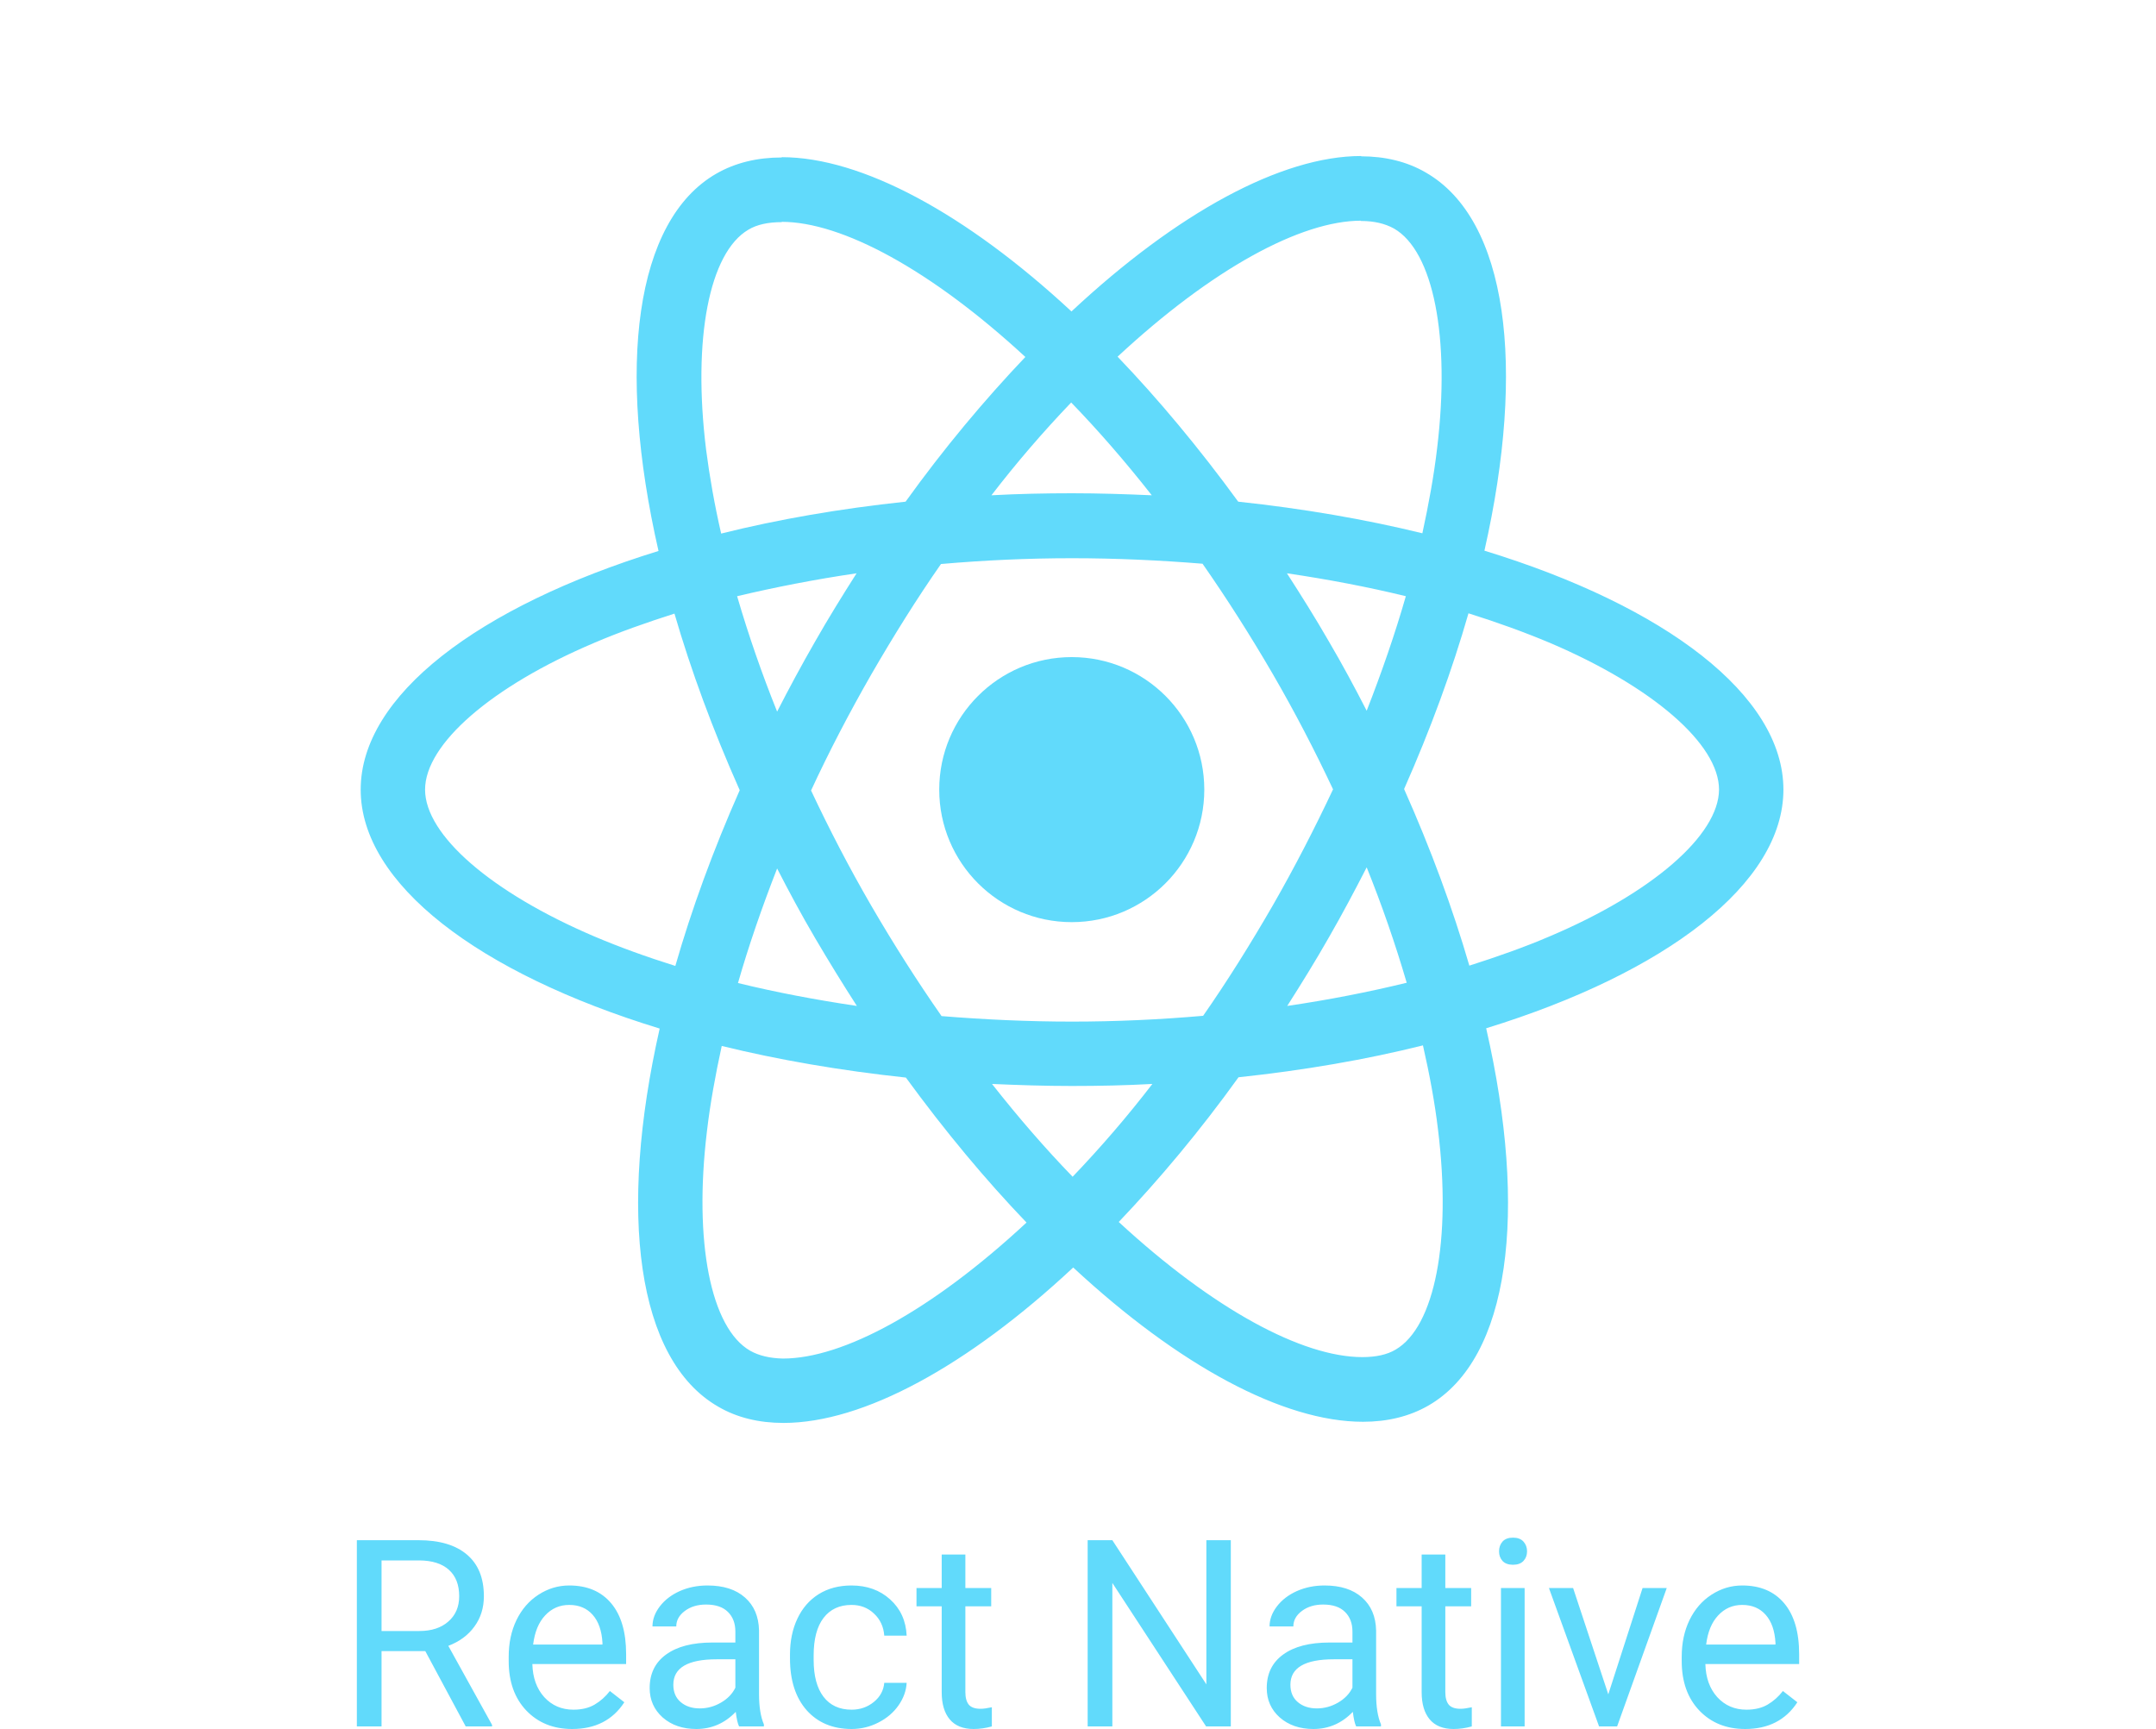
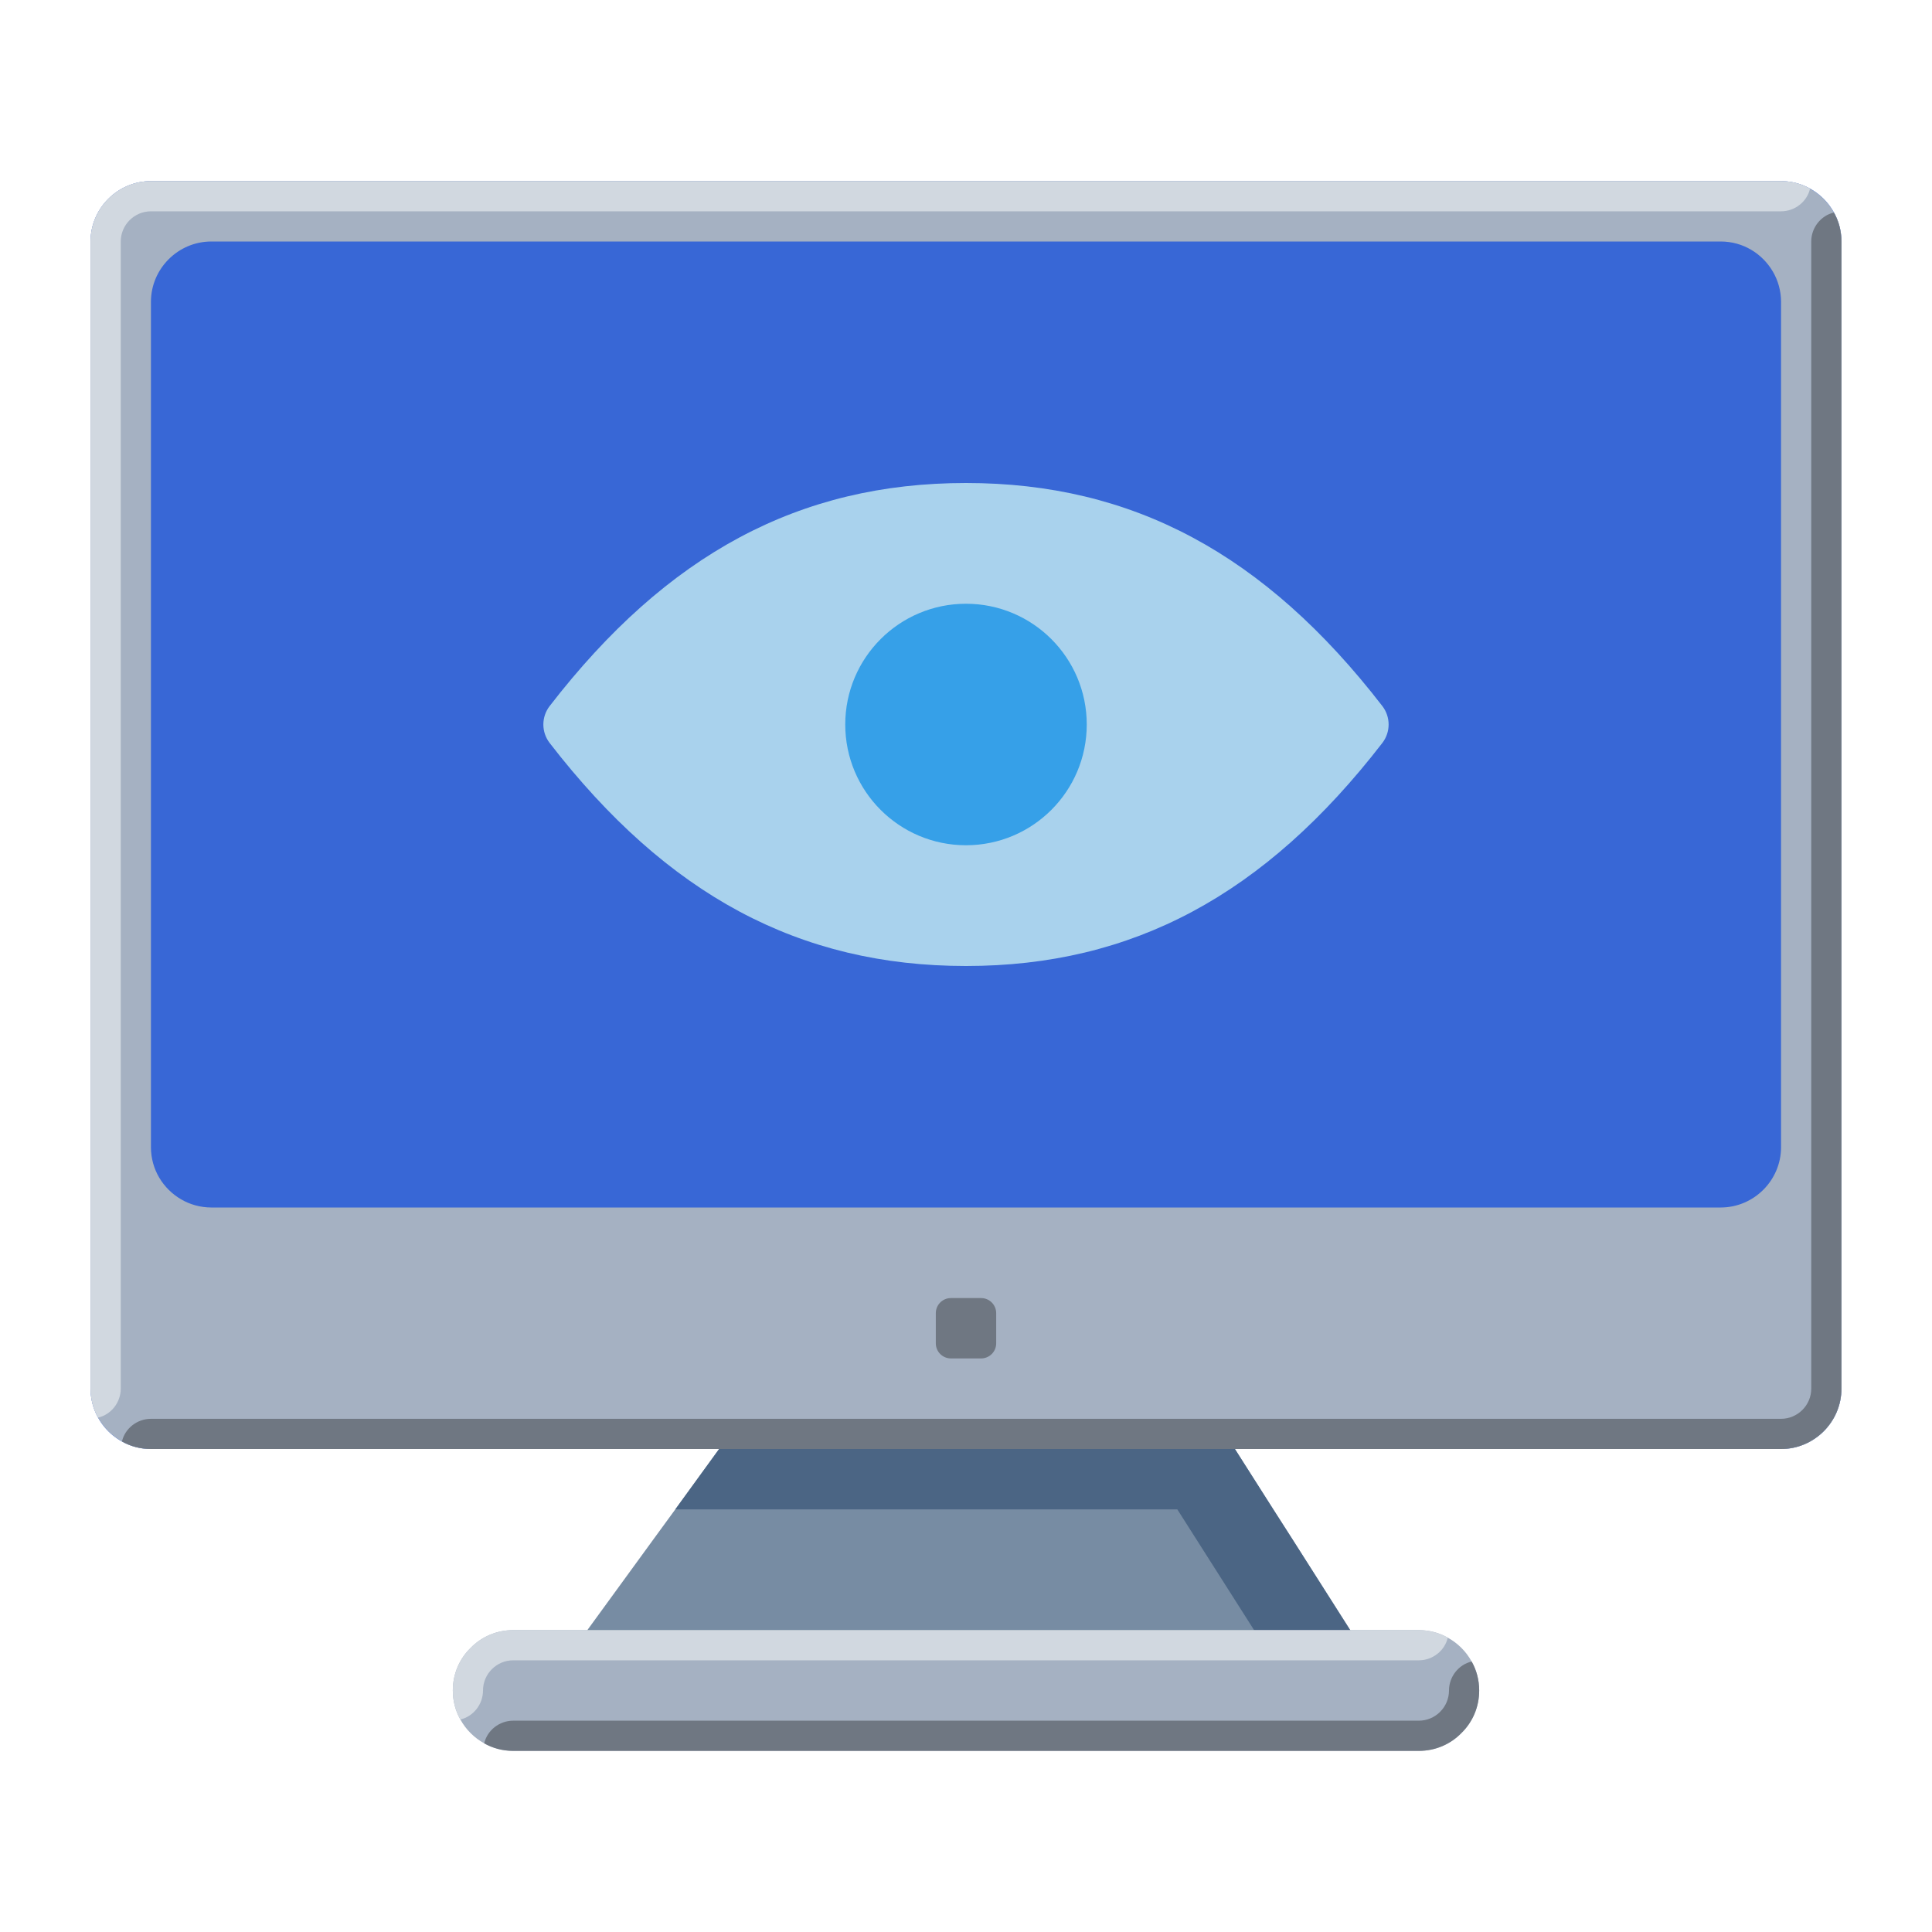
- <svg xmlns="http://www.w3.org/2000/svg" fill="none" height="2005" width="2500" viewBox="670.088 32.462 2224.172 2666.488">
-   <g fill="#61dafb">
-     <path d="M2870 1250.22c0-145.34-182.01-283.079-461.07-368.495 64.4-284.424 35.78-510.711-90.34-583.159-29.07-16.994-63.05-25.044-100.17-25.044v99.728c20.57 0 37.12 4.025 50.98 11.627 60.82 34.882 87.21 167.703 66.63 338.536-4.91 42.038-12.96 86.311-22.8 131.479-87.66-21.466-183.36-38.012-283.98-48.745-60.37-82.734-122.98-157.865-186.04-223.604 145.79-135.504 282.64-209.741 375.66-209.741v-99.727c-122.99 0-283.98 87.653-446.76 239.703-162.79-151.156-323.78-237.914-446.76-237.914v99.727c92.57 0 229.86 73.79 375.65 208.399-62.61 65.74-125.22 140.423-184.7 223.157-101.07 10.733-196.77 27.279-284.42 49.192-10.29-44.72-17.89-88.1-23.26-129.69-21.01-170.833 4.92-303.654 65.3-338.983 13.41-8.05 30.85-11.627 51.43-11.627v-99.728c-37.57 0-71.56 8.05-101.07 25.044-125.67 72.447-153.84 298.287-89 581.817C857.119 968.036 676 1105.33 676 1250.22c0 145.35 182.013 283.09 461.07 368.5-64.4 284.43-35.78 510.71 90.34 583.16 29.07 16.99 63.05 25.04 100.62 25.04 122.98 0 283.98-87.65 446.76-239.7 162.78 151.16 323.78 237.92 446.76 237.92 37.56 0 71.55-8.05 101.07-25.05 125.66-72.45 153.84-298.29 88.99-581.81 277.27-85.42 458.39-223.16 458.39-368.06zm-582.26-298.284c-16.55 57.694-37.12 117.164-60.38 176.644-18.33-35.77-37.56-71.55-58.58-107.33-20.57-35.773-42.49-70.655-64.4-104.643 63.5 9.391 124.77 21.019 183.36 35.329zm-204.83 476.274c-34.88 60.38-70.65 117.62-107.77 170.84-66.64 5.81-134.16 8.94-202.14 8.94-67.53 0-135.06-3.13-201.24-8.5-37.12-53.22-73.35-110.01-108.23-169.94-33.99-58.58-64.84-118.06-93.02-177.98 27.73-59.93 59.03-119.86 92.58-178.44 34.88-60.37 70.65-117.616 107.77-170.834 66.64-5.814 134.16-8.944 202.14-8.944 67.53 0 135.06 3.13 201.24 8.497 37.12 53.218 73.35 110.011 108.23 169.941 33.99 58.58 64.84 118.06 93.02 177.99-28.18 59.92-59.03 119.85-92.58 178.43zm144.45-58.13a1918.154 1918.154 0 0 1 61.72 177.98c-58.59 14.31-120.3 26.39-184.25 35.78 21.91-34.43 43.82-69.76 64.4-105.99 20.57-35.77 39.8-72 58.13-107.77zm-453.47 477.17c-41.59-42.94-83.18-90.79-124.32-143.11 40.25 1.79 81.39 3.13 122.98 3.13 42.04 0 83.63-.89 124.33-3.13a1746.499 1746.499 0 0 1-122.99 143.11zm-332.72-263.41c-63.5-9.39-124.77-21.02-183.35-35.33 16.54-57.69 37.12-117.17 60.37-176.65 18.34 35.78 37.57 71.56 58.58 107.33 21.02 35.78 42.49 70.66 64.4 104.65zm330.49-930.638c41.59 42.931 83.18 90.783 124.32 143.106-40.25-1.789-81.39-3.13-122.98-3.13-42.04 0-83.63.894-124.32 3.13a1746.3 1746.3 0 0 1 122.98-143.106zm-330.94 263.405c-21.91 34.435-43.82 69.764-64.39 105.983-20.57 35.78-39.8 71.56-58.14 107.33a1914.757 1914.757 0 0 1-61.71-177.984c58.58-13.863 120.29-25.938 184.24-35.329zM1036 1476.51c-158.309-67.53-260.72-156.07-260.72-226.29 0-70.21 102.411-159.2 260.72-226.28 38.46-16.55 80.5-31.308 123.88-45.171 25.49 87.651 59.03 178.881 100.62 272.351-41.14 93.02-74.24 183.8-99.28 271.01-44.27-13.87-86.31-29.07-125.22-45.62zm240.6 639.06c-60.82-34.88-87.21-167.7-66.63-338.54 4.92-42.03 12.96-86.31 22.8-131.48 87.66 21.47 183.36 38.02 283.98 48.75 60.37 82.73 122.98 157.86 186.04 223.6-145.79 135.51-282.64 209.74-375.66 209.74-20.12-.44-37.11-4.47-50.53-12.07zm1060.78-340.77c21.01 170.83-4.92 303.65-65.3 338.98-13.41 8.05-30.85 11.63-51.43 11.63-92.57 0-229.86-73.79-375.65-208.4 62.61-65.74 125.22-140.42 184.7-223.16 101.07-10.73 196.77-27.28 284.42-49.19 10.29 45.17 18.34 88.55 23.26 130.14zm172.17-298.29c-38.46 16.55-80.5 31.31-123.88 45.17-25.49-87.65-59.03-178.88-100.62-272.35 41.15-93.02 74.24-183.8 99.28-271.009 44.28 13.864 86.31 29.069 125.67 45.619 158.31 67.52 260.72 156.07 260.72 226.28-.45 70.22-102.86 159.21-261.17 226.29z" />
-     <path d="M1772.55 1454.6c112.88 0 204.38-91.5 204.38-204.38 0-112.87-91.5-204.37-204.38-204.37-112.87 0-204.37 91.5-204.37 204.37 0 112.88 91.5 204.38 204.37 204.38zM775.625 2578.81H708.16V2695h-38.072v-287.22h95.082c32.351 0 57.207 7.37 74.566 22.1 17.491 14.72 26.237 36.16 26.237 64.3 0 17.89-4.866 33.47-14.598 46.76-9.6 13.28-23.014 23.21-40.242 29.78l67.465 121.91v2.37h-40.637zm-67.465-30.97h58.194c18.806 0 33.732-4.87 44.779-14.6 11.178-9.73 16.767-22.75 16.767-39.06 0-17.75-5.326-31.36-15.978-40.83-10.521-9.47-25.776-14.27-45.766-14.4H708.16zm293.93 151.11c-28.936 0-52.477-9.47-70.625-28.41-18.149-19.07-27.223-44.52-27.223-76.34v-6.71c0-21.17 4.011-40.04 12.033-56.61 8.154-16.71 19.464-29.73 33.93-39.06 14.598-9.47 30.379-14.21 47.344-14.21 27.751 0 49.321 9.14 64.701 27.42 15.39 18.28 23.08 44.45 23.08 78.51v15.19H940.736c.526 21.05 6.642 38.08 18.346 51.1 11.836 12.88 26.828 19.33 44.978 19.33 12.89 0 23.8-2.63 32.74-7.89 8.95-5.26 16.77-12.23 23.48-20.91l22.29 17.36c-17.89 27.48-44.71 41.23-80.48 41.23zm-4.541-191.35c-14.729 0-27.091 5.39-37.086 16.17-9.995 10.66-16.176 25.65-18.543 44.98h106.92v-2.76c-1.05-18.54-6.05-32.88-14.99-43.01-8.95-10.25-21.05-15.38-36.301-15.38zM1259.52 2695c-2.11-4.21-3.82-11.7-5.13-22.49-16.97 17.62-37.22 26.44-60.76 26.44-21.04 0-38.33-5.92-51.88-17.76-13.41-11.97-20.12-27.09-20.12-45.37 0-22.22 8.42-39.45 25.25-51.68 16.96-12.37 40.77-18.55 71.41-18.55h35.51v-16.76c0-12.76-3.82-22.89-11.44-30.38-7.63-7.63-18.88-11.44-33.74-11.44-13.02 0-23.93 3.28-32.74 9.86-8.81 6.57-13.22 14.53-13.22 23.87h-36.69c0-10.65 3.75-20.91 11.24-30.78 7.63-9.99 17.89-17.88 30.78-23.67 13.02-5.78 27.28-8.68 42.8-8.68 24.6 0 43.86 6.18 57.8 18.55 13.94 12.23 21.17 29.13 21.7 50.69v98.24c0 19.6 2.5 35.18 7.5 46.75v3.16zm-60.56-27.81c11.44 0 22.29-2.96 32.55-8.88 10.25-5.92 17.68-13.61 22.29-23.08v-43.79h-28.61c-44.71 0-67.07 13.08-67.07 39.25 0 11.44 3.82 20.39 11.44 26.83 7.63 6.44 17.43 9.67 29.4 9.67zm234.15 1.97c13.02 0 24.4-3.95 34.13-11.84s15.12-17.75 16.17-29.59h34.53c-.66 12.23-4.87 23.87-12.63 34.92s-18.15 19.86-31.17 26.43c-12.89 6.58-26.56 9.87-41.03 9.87-29.06 0-52.21-9.67-69.44-29-17.09-19.47-25.64-46.03-25.64-79.7v-6.11c0-20.78 3.81-39.26 11.44-55.43 7.63-16.18 18.54-28.74 32.75-37.68 14.33-8.95 31.23-13.42 50.69-13.42 23.94 0 43.8 7.17 59.58 21.51 15.91 14.33 24.39 32.94 25.45 55.82h-34.53c-1.05-13.81-6.31-25.12-15.78-33.93-9.33-8.94-20.91-13.41-34.72-13.41-18.54 0-32.94 6.7-43.2 20.12-10.12 13.28-15.19 32.55-15.19 57.8v6.9c0 24.59 5.07 43.53 15.19 56.81 10.13 13.29 24.6 19.93 43.4 19.93zm175.37-239.28v51.68h39.85v28.21h-39.85v132.36c0 8.55 1.78 14.99 5.33 19.33 3.55 4.21 9.6 6.32 18.15 6.32 4.2 0 9.99-.79 17.35-2.37V2695c-9.6 2.63-18.93 3.95-28.01 3.95-16.3 0-28.6-4.94-36.89-14.8-8.28-9.86-12.42-23.87-12.42-42.02v-132.36h-38.87v-28.21h38.87v-51.68zM2017.81 2695h-38.08l-144.59-221.33V2695h-38.07v-287.22h38.07l144.99 222.32v-222.32h37.68zm193.32 0c-2.11-4.21-3.82-11.7-5.13-22.49-16.97 17.62-37.22 26.44-60.76 26.44-21.04 0-38.34-5.92-51.88-17.76-13.41-11.97-20.12-27.09-20.12-45.37 0-22.22 8.41-39.45 25.25-51.68 16.96-12.37 40.77-18.55 71.41-18.55h35.51v-16.76c0-12.76-3.82-22.89-11.45-30.38-7.62-7.63-18.87-11.44-33.73-11.44-13.02 0-23.93 3.28-32.74 9.86-8.81 6.57-13.22 14.53-13.22 23.87h-36.69c0-10.65 3.75-20.91 11.24-30.78 7.63-9.99 17.89-17.88 30.78-23.67 13.02-5.78 27.28-8.68 42.8-8.68 24.59 0 43.86 6.18 57.8 18.55 13.94 12.23 21.17 29.13 21.7 50.69v98.24c0 19.6 2.5 35.18 7.5 46.75v3.16zm-60.56-27.81c11.44 0 22.29-2.96 32.55-8.88 10.25-5.92 17.68-13.61 22.29-23.08v-43.79h-28.61c-44.71 0-67.07 13.08-67.07 39.25 0 11.44 3.82 20.39 11.44 26.83 7.63 6.44 17.43 9.67 29.4 9.67zm198.05-237.31v51.68h39.85v28.21h-39.85v132.36c0 8.55 1.78 14.99 5.33 19.33 3.55 4.21 9.6 6.32 18.15 6.32 4.2 0 9.99-.79 17.36-2.37V2695c-9.61 2.63-18.94 3.95-28.02 3.95-16.3 0-28.6-4.94-36.89-14.8-8.28-9.86-12.42-23.87-12.42-42.02v-132.36h-38.86v-28.21h38.86v-51.68zM2470.93 2695h-36.5v-213.44h36.5zm-39.46-270.06c0-5.91 1.78-10.91 5.33-14.99 3.68-4.08 9.07-6.11 16.17-6.11 7.11 0 12.5 2.03 16.18 6.11s5.52 9.08 5.52 14.99c0 5.92-1.84 10.85-5.52 14.8-3.68 3.94-9.07 5.92-16.18 5.92-7.1 0-12.49-1.98-16.17-5.92-3.55-3.95-5.33-8.88-5.33-14.8zm168.47 220.55l52.86-163.93h37.29L2613.55 2695h-27.82l-77.32-213.44h37.28zm211.07 53.46c-28.93 0-52.47-9.47-70.62-28.41-18.15-19.07-27.22-44.52-27.22-76.34v-6.71c0-21.17 4.01-40.04 12.03-56.61 8.15-16.71 19.46-29.73 33.93-39.06 14.6-9.47 30.38-14.21 47.34-14.21 27.75 0 49.32 9.14 64.71 27.42 15.38 18.28 23.08 44.45 23.08 78.51v15.19h-144.6c.53 21.05 6.64 38.08 18.35 51.1 11.83 12.88 26.83 19.33 44.97 19.33 12.89 0 23.81-2.63 32.75-7.89s16.77-12.23 23.48-20.91l22.29 17.36c-17.89 27.48-44.72 41.23-80.49 41.23zm-4.54-191.35c-14.72 0-27.09 5.39-37.08 16.17-10 10.66-16.18 25.65-18.54 44.98h106.91v-2.76c-1.05-18.54-6.05-32.88-14.99-43.01-8.94-10.25-21.04-15.38-36.3-15.38z" />
-   </g>
+ <svg xmlns="http://www.w3.org/2000/svg" enable-background="new 0 0 64 64" viewBox="0 0 64 64" id="eye">
+   <polygon fill="#778CA3" points="46 56 18 56 21.64 51 22.37 50 26 45 39 45 42.18 50 42.82 51" />
+   <polygon fill="#4B6584" points="33 50 39 50 42.18 55 42.82 56 46 56 42.82 51 42.18 50 39 45 26 45 22.37 50 26 50" />
+   <path fill="#4B7BEC" d="M61,8v38c0,1.1-0.9,2-2,2H5c-1.1,0-2-0.9-2-2V8c0-1.1,0.9-2,2-2h54C60.1,6,61,6.9,61,8z" />
+   <path fill="#A5B1C2" d="M61,8v38c0,1.1-0.9,2-2,2H5c-0.35,0-0.68-0.09-0.96-0.25c-0.33-0.18-0.61-0.46-0.79-0.79   C3.09,46.68,3,46.35,3,46V8c0-1.1,0.9-2,2-2h54c0.35,0,0.68,0.09,0.96,0.25c0.33,0.18,0.61,0.46,0.79,0.79C60.91,7.32,61,7.65,61,8   z" />
+   <path fill="#D1D8E0" d="M59.96,6.25C59.86,6.68,59.46,7,59,7H5C4.45,7,4,7.45,4,8v38c0,0.46-0.32,0.86-0.75,0.96   C3.09,46.68,3,46.35,3,46V8c0-1.1,0.9-2,2-2h54C59.35,6,59.68,6.09,59.96,6.25z" />
+   <path fill="#6F7782" d="M61,8v38c0,1.1-0.9,2-2,2H5c-0.35,0-0.68-0.09-0.96-0.25C4.14,47.32,4.54,47,5,47h54c0.55,0,1-0.45,1-1V8   c0-0.46,0.32-0.86,0.75-0.96C60.91,7.32,61,7.65,61,8z" />
+   <path fill="#3867D6" d="M59,10v28c0,1.1-0.9,2-2,2H7c-0.36,0-0.71-0.1-1-0.27C5.4,39.38,5,38.74,5,38V10c0-1.1,0.9-2,2-2h50   c0.74,0,1.38,0.4,1.73,1C58.9,9.29,59,9.64,59,10z" />
+   <path fill="#A5B1C2" d="M49,56c0,0.55-0.22,1.05-0.59,1.41C48.05,57.78,47.55,58,47,58H17c-0.35,0-0.68-0.09-0.96-0.25   c-0.33-0.18-0.61-0.46-0.79-0.79C15.09,56.68,15,56.35,15,56c0-0.55,0.22-1.05,0.59-1.41C15.95,54.22,16.45,54,17,54h30   c0.35,0,0.68,0.09,0.96,0.25c0.33,0.18,0.61,0.46,0.79,0.79C48.91,55.32,49,55.65,49,56z" />
+   <path fill="#6F7782" d="M49,56c0,0.55-0.22,1.05-0.59,1.41C48.05,57.78,47.55,58,47,58H17c-0.35,0-0.68-0.09-0.96-0.25   C16.14,57.32,16.54,57,17,57h30c0.55,0,1-0.45,1-1c0-0.46,0.32-0.86,0.75-0.96C48.91,55.32,49,55.65,49,56z" />
+   <path fill="#D1D8E0" d="M47.96,54.25C47.86,54.68,47.46,55,47,55H17c-0.55,0-1,0.45-1,1c0,0.46-0.32,0.86-0.75,0.96   C15.09,56.68,15,56.35,15,56c0-0.55,0.22-1.05,0.59-1.41C15.95,54.22,16.45,54,17,54h30C47.35,54,47.68,54.09,47.96,54.25z" />
+   <path fill="#6F7782" d="M31,44.5v-1c0-0.276,0.224-0.5,0.5-0.5h1c0.276,0,0.5,0.224,0.5,0.5v1c0,0.276-0.224,0.5-0.5,0.5h-1   C31.224,45,31,44.776,31,44.5z" />
+   <path fill="#A9D2ED" d="M45.792,23.389C41.898,18.348,37.516,16,32,16s-9.898,2.348-13.792,7.389c-0.278,0.36-0.278,0.862,0,1.223   C22.102,29.652,26.484,32,32,32s9.898-2.348,13.792-7.389C46.069,24.251,46.069,23.749,45.792,23.389z" />
+   <circle cx="32" cy="24" r="4" fill="#36A0E8" />
</svg>
